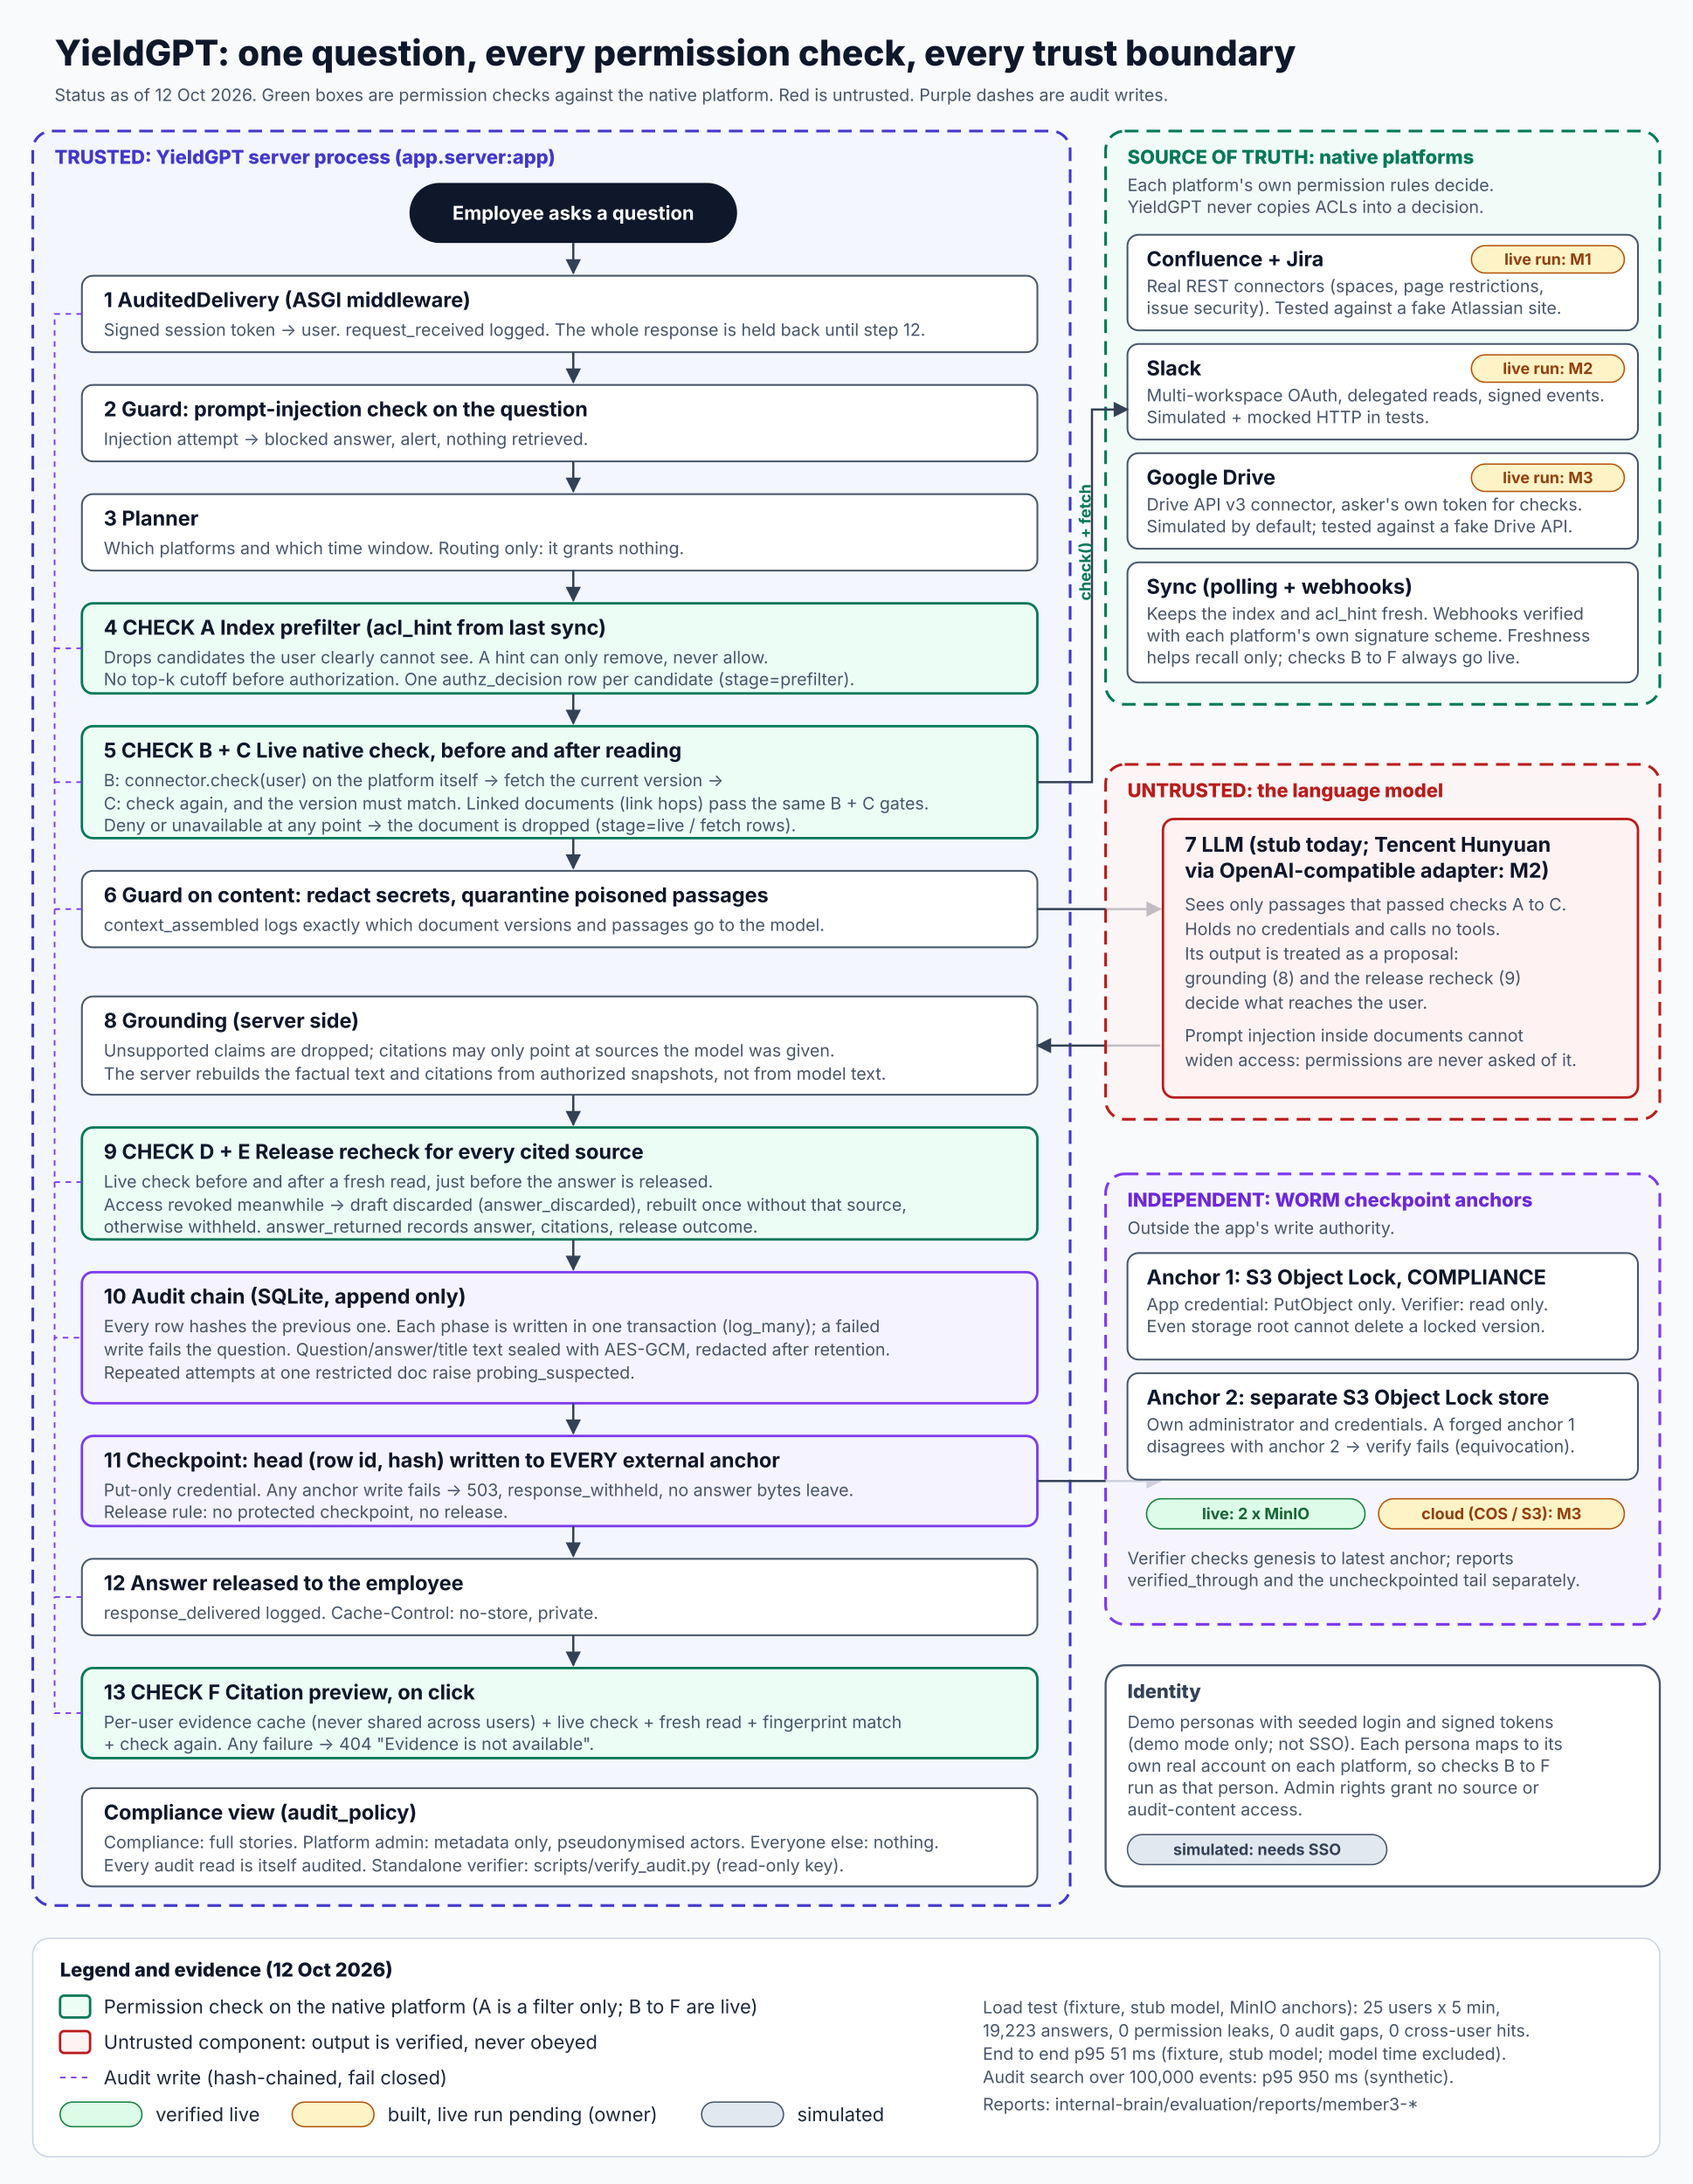
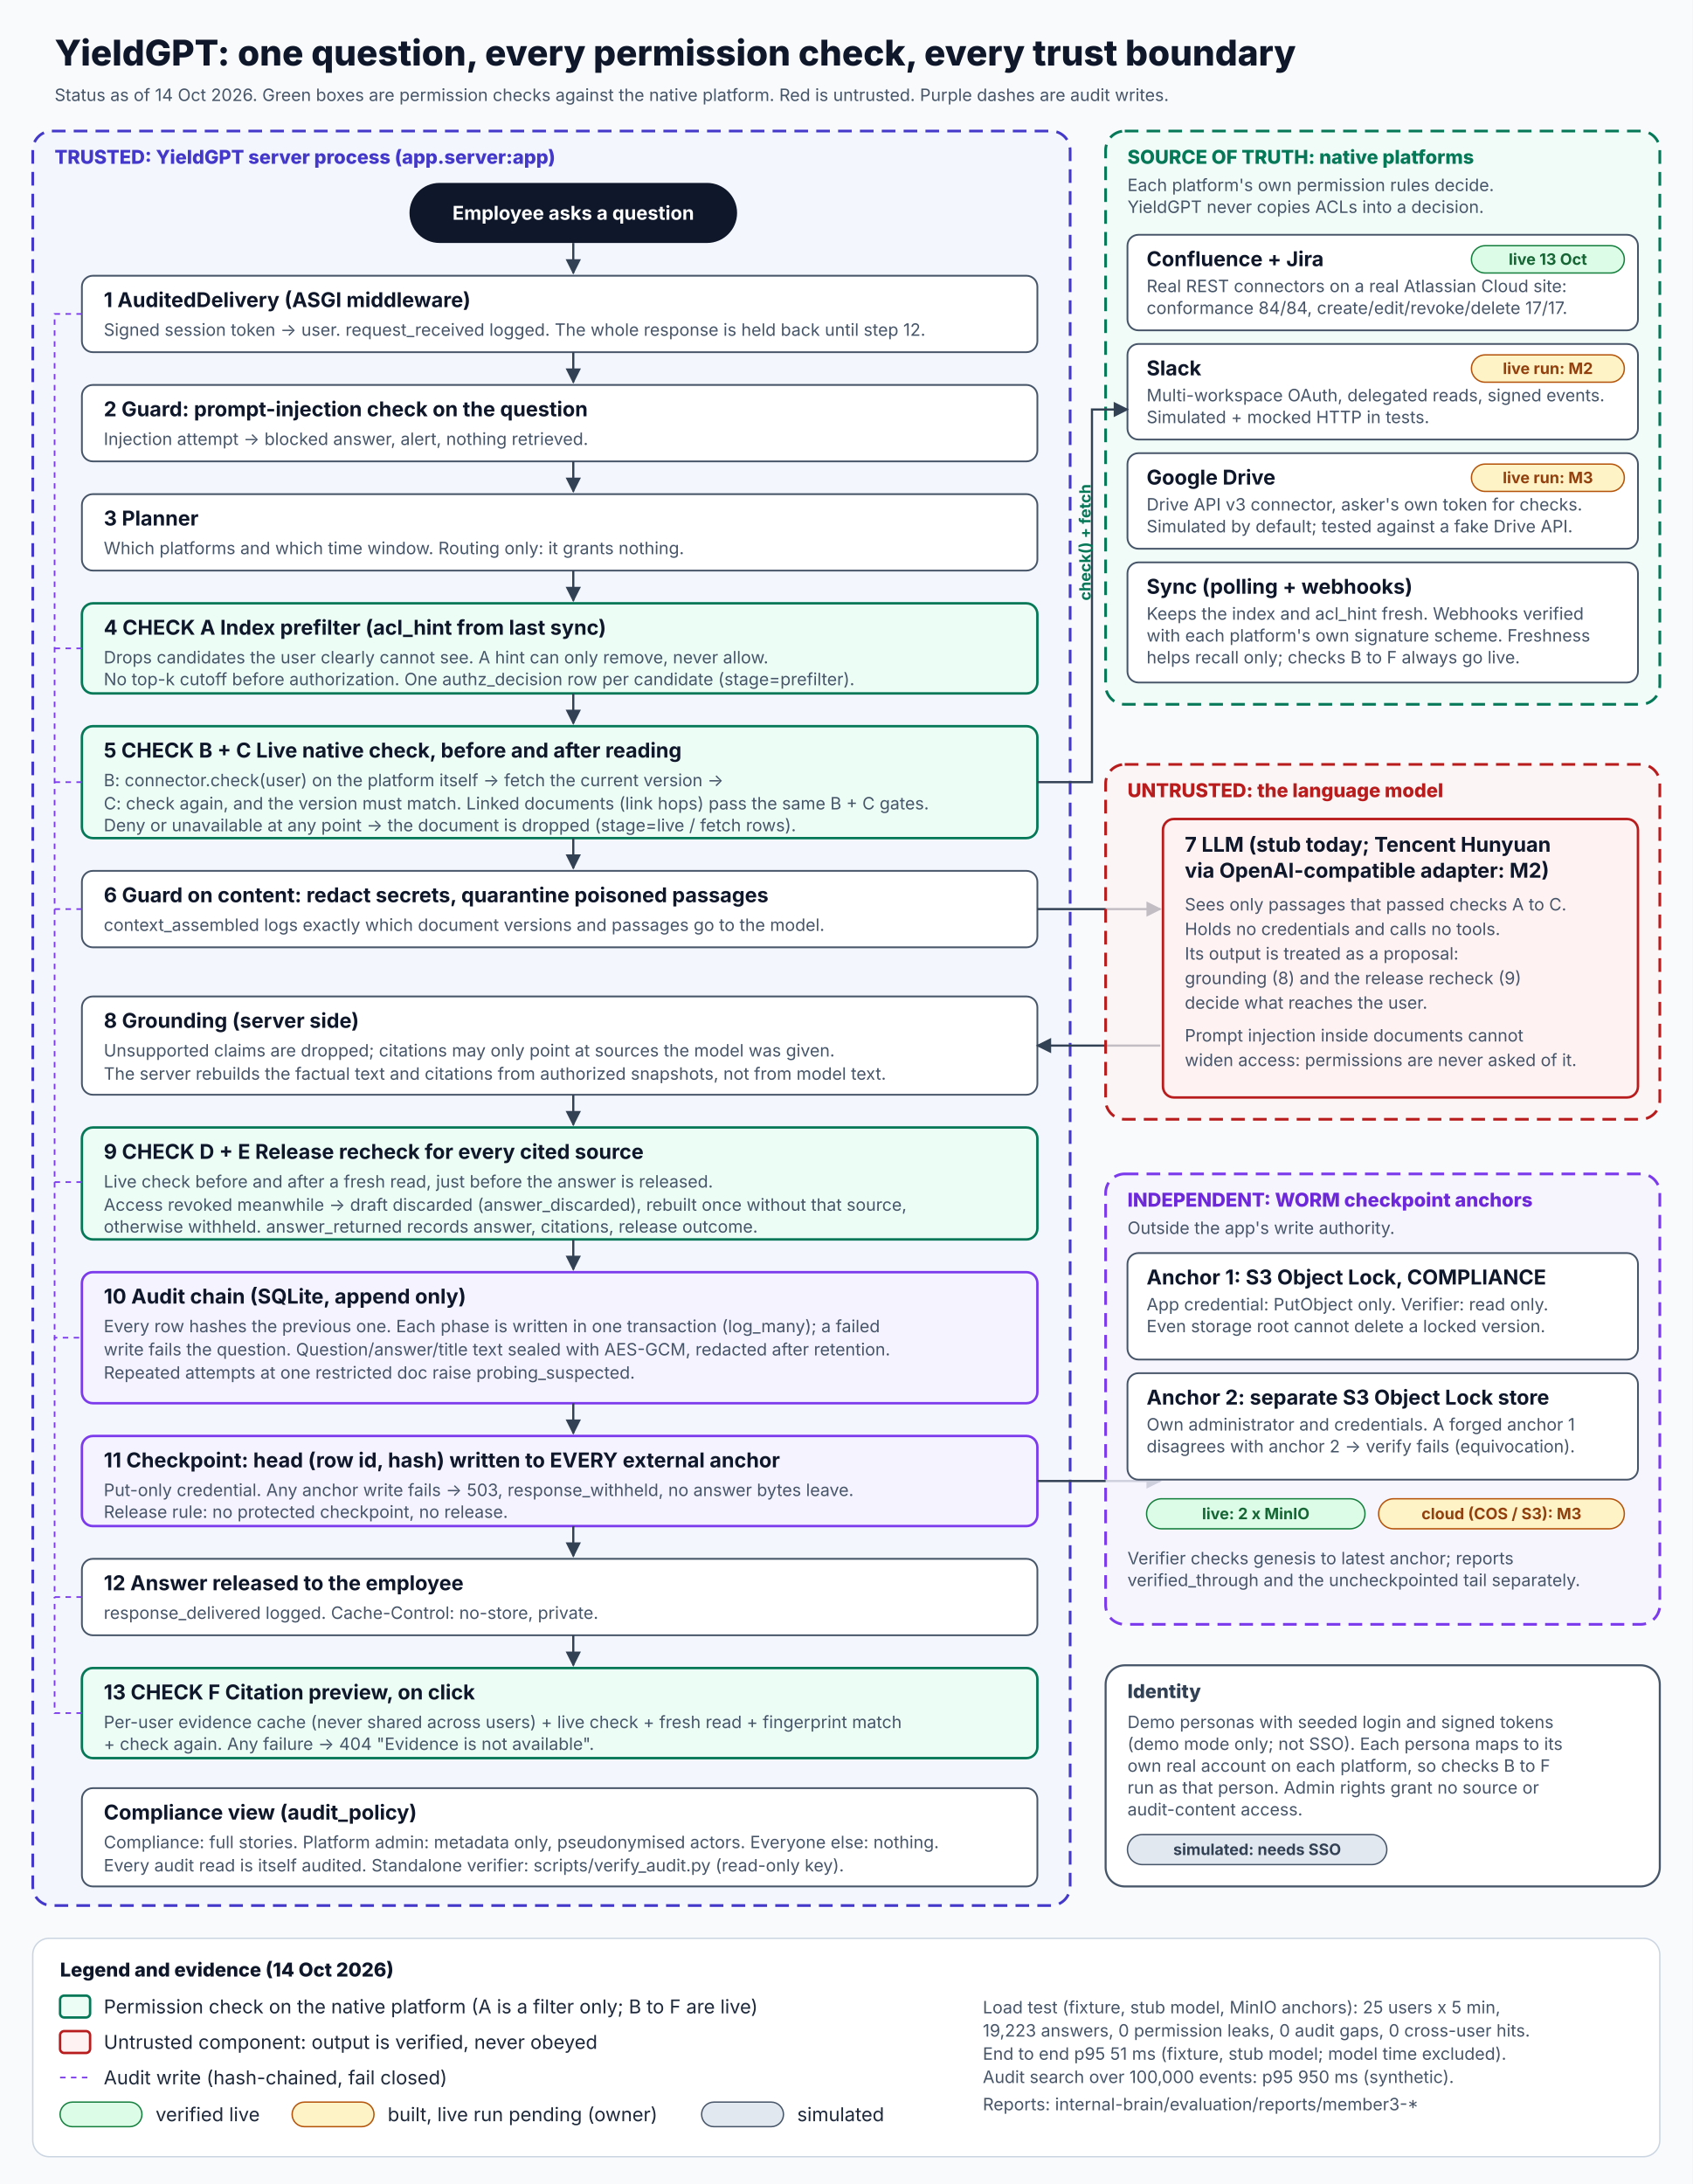
<svg xmlns="http://www.w3.org/2000/svg" viewBox="0 0 1240 1600" width="1240" height="1600" font-family="Inter, Segoe UI, Helvetica, Arial, sans-serif" font-size="14">
  <defs>
    <marker id="arr" viewBox="0 0 10 10" refX="9" refY="5" markerWidth="7" markerHeight="7" orient="auto-start-reverse">
      <path d="M0,0 L10,5 L0,10 z" fill="#334155" />
    </marker>
    <marker id="arrRed" viewBox="0 0 10 10" refX="9" refY="5" markerWidth="7" markerHeight="7" orient="auto-start-reverse">
      <path d="M0,0 L10,5 L0,10 z" fill="#b91c1c" />
    </marker>
    <style>
      .step { fill: #ffffff; stroke: #475569; stroke-width: 1.3; }
      .check { fill: #ecfdf5; stroke: #047857; stroke-width: 1.8; }
      .untrusted { fill: #fef2f2; stroke: #b91c1c; stroke-width: 1.8; }
      .h { font-weight: 700; font-size: 15px; fill: #0f172a; }
      .t { fill: #1e293b; }
      .s { fill: #475569; font-size: 12.5px; }
      .tag { font-size: 11.5px; font-weight: 700; }
      .flow { stroke: #334155; stroke-width: 1.6; fill: none; marker-end: url(#arr); }
      .audit { stroke: #7c3aed; stroke-width: 1.2; stroke-dasharray: 4 4; fill: none; }
      .deny { stroke: #b91c1c; stroke-width: 1.4; fill: none; marker-end: url(#arrRed); stroke-dasharray: 5 3; }
    </style>
  </defs>
  <rect width="1240" height="1600" fill="#f8fafc" />
  <text x="40" y="48" font-size="26" font-weight="800" fill="#0f172a">YieldGPT: one question, every permission check, every trust boundary</text>
-   <text x="40" y="74" class="s">Status as of 12 Oct 2026. Green boxes are permission checks against the native platform. Red is untrusted. Purple dashes are audit writes.</text>
+   <text x="40" y="74" class="s">Status as of 14 Oct 2026. Green boxes are permission checks against the native platform. Red is untrusted. Purple dashes are audit writes.</text>
  <rect x="24" y="96" width="760" height="1300" rx="14" fill="#eef2ff" fill-opacity="0.45" stroke="#4338ca" stroke-width="2" stroke-dasharray="10 6" />
  <text x="40" y="120" font-weight="800" fill="#4338ca">TRUSTED: YieldGPT server process (app.server:app)</text>
  <rect x="300" y="134" width="240" height="44" rx="22" fill="#0f172a" />
  <text x="420" y="161" text-anchor="middle" fill="#fff" font-weight="700">Employee asks a question</text>
  <path class="flow" d="M420,178 V200" />
  <rect class="step" x="60" y="202" width="700" height="56" rx="8" />
  <text x="76" y="225" class="h">1  AuditedDelivery (ASGI middleware)</text>
  <text x="76" y="246" class="s">Signed session token -&gt; user. request_received logged. The whole response is held back until step 12.</text>
  <path class="flow" d="M420,258 V280" />
  <rect class="step" x="60" y="282" width="700" height="56" rx="8" />
  <text x="76" y="305" class="h">2  Guard: prompt-injection check on the question</text>
  <text x="76" y="326" class="s">Injection attempt -&gt; blocked answer, alert, nothing retrieved.</text>
  <path class="flow" d="M420,338 V360" />
  <rect class="step" x="60" y="362" width="700" height="56" rx="8" />
  <text x="76" y="385" class="h">3  Planner</text>
  <text x="76" y="406" class="s">Which platforms and which time window. Routing only: it grants nothing.</text>
  <path class="flow" d="M420,418 V440" />
  <rect class="check" x="60" y="442" width="700" height="66" rx="8" />
  <text x="76" y="465" class="h">4  CHECK A  Index prefilter (acl_hint from last sync)</text>
  <text x="76" y="486" class="s">Drops candidates the user clearly cannot see. A hint can only remove, never allow.</text>
  <text x="76" y="502" class="s">No top-k cutoff before authorization. One authz_decision row per candidate (stage=prefilter).</text>
  <path class="flow" d="M420,508 V530" />
  <rect class="check" x="60" y="532" width="700" height="82" rx="8" />
  <text x="76" y="555" class="h">5  CHECK B + C  Live native check, before and after reading</text>
  <text x="76" y="576" class="s">B: connector.check(user) on the platform itself -&gt; fetch the current version -&gt;</text>
  <text x="76" y="593" class="s">C: check again, and the version must match. Linked documents (link hops) pass the same B + C gates.</text>
  <text x="76" y="609" class="s">Deny or unavailable at any point -&gt; the document is dropped (stage=live / fetch rows).</text>
  <path class="flow" d="M420,614 V636" />
  <rect class="step" x="60" y="638" width="700" height="56" rx="8" />
  <text x="76" y="661" class="h">6  Guard on content: redact secrets, quarantine poisoned passages</text>
  <text x="76" y="682" class="s">context_assembled logs exactly which document versions and passages go to the model.</text>
  <path class="flow" d="M760,666 H850" />
  <rect class="step" x="60" y="730" width="700" height="72" rx="8" />
  <text x="76" y="753" class="h">8  Grounding (server side)</text>
  <text x="76" y="774" class="s">Unsupported claims are dropped; citations may only point at sources the model was given.</text>
  <text x="76" y="791" class="s">The server rebuilds the factual text and citations from authorized snapshots, not from model text.</text>
  <path class="flow" d="M850,766 H760" />
  <path class="flow" d="M420,802 V824" />
  <rect class="check" x="60" y="826" width="700" height="82" rx="8" />
  <text x="76" y="849" class="h">9  CHECK D + E  Release recheck for every cited source</text>
  <text x="76" y="870" class="s">Live check before and after a fresh read, just before the answer is released.</text>
  <text x="76" y="887" class="s">Access revoked meanwhile -&gt; draft discarded (answer_discarded), rebuilt once without that source,</text>
  <text x="76" y="903" class="s">otherwise withheld. answer_returned records answer, citations, release outcome.</text>
  <path class="flow" d="M420,908 V930" />
  <rect x="60" y="932" width="700" height="96" rx="8" fill="#f5f3ff" stroke="#7c3aed" stroke-width="1.8" />
  <text x="76" y="955" class="h">10  Audit chain (SQLite, append only)</text>
  <text x="76" y="976" class="s">Every row hashes the previous one. Each phase is written in one transaction (log_many); a failed</text>
  <text x="76" y="993" class="s">write fails the question. Question/answer/title text sealed with AES-GCM, redacted after retention.</text>
  <text x="76" y="1010" class="s">Repeated attempts at one restricted doc raise probing_suspected.</text>
  <path class="flow" d="M420,1028 V1050" />
  <rect x="60" y="1052" width="700" height="66" rx="8" fill="#f5f3ff" stroke="#7c3aed" stroke-width="1.8" />
  <text x="76" y="1075" class="h">11  Checkpoint: head (row id, hash) written to EVERY external anchor</text>
  <text x="76" y="1096" class="s">Put-only credential. Any anchor write fails -&gt; 503, response_withheld, no answer bytes leave.</text>
  <text x="76" y="1112" class="s">Release rule: no protected checkpoint, no release.</text>
  <path class="flow" d="M760,1085 H850" />
  <path class="flow" d="M420,1118 V1140" />
  <rect class="step" x="60" y="1142" width="700" height="56" rx="8" />
  <text x="76" y="1165" class="h">12  Answer released to the employee</text>
  <text x="76" y="1186" class="s">response_delivered logged. Cache-Control: no-store, private.</text>
  <path class="flow" d="M420,1198 V1220" />
  <rect class="check" x="60" y="1222" width="700" height="66" rx="8" />
  <text x="76" y="1245" class="h">13  CHECK F  Citation preview, on click</text>
  <text x="76" y="1266" class="s">Per-user evidence cache (never shared across users) + live check + fresh read + fingerprint match</text>
  <text x="76" y="1282" class="s">+ check again. Any failure -&gt; 404 "Evidence is not available".</text>
  <rect class="step" x="60" y="1310" width="700" height="72" rx="8" />
  <text x="76" y="1333" class="h">Compliance view (audit_policy)</text>
  <text x="76" y="1354" class="s">Compliance: full stories. Platform admin: metadata only, pseudonymised actors. Everyone else: nothing.</text>
  <text x="76" y="1371" class="s">Every audit read is itself audited. Standalone verifier: scripts/verify_audit.py (read-only key).</text>
  <path class="audit" d="M60,230 H40 V980 H60" />
  <path class="audit" d="M60,475 H40" />
  <path class="audit" d="M60,573 H40" />
  <path class="audit" d="M60,666 H40" />
  <path class="audit" d="M60,866 H40" />
  <path class="audit" d="M60,1170 H40 V980" />
  <path class="audit" d="M60,1255 H40 V1170" />
  <rect x="810" y="96" width="406" height="420" rx="14" fill="#ecfdf5" fill-opacity="0.6" stroke="#047857" stroke-width="2" stroke-dasharray="10 6" />
  <text x="826" y="120" font-weight="800" fill="#047857">SOURCE OF TRUTH: native platforms</text>
  <text x="826" y="140" class="s">Each platform's own permission rules decide.</text>
  <text x="826" y="156" class="s">YieldGPT never copies ACLs into a decision.</text>
  <g>
    <rect class="step" x="826" y="172" width="374" height="70" rx="8" />
    <text x="840" y="195" class="h">Confluence + Jira</text>
-     <text x="840" y="214" class="s">Real REST connectors (spaces, page restrictions,</text>
-     <text x="840" y="230" class="s">issue security). Tested against a fake Atlassian site.</text>
-     <rect x="1078" y="180" width="112" height="20" rx="10" fill="#fef3c7" stroke="#b45309" />
-     <text x="1134" y="194" text-anchor="middle" class="tag" fill="#92400e">live run: M1</text>
+     <text x="840" y="214" class="s">Real REST connectors on a real Atlassian Cloud site:</text>
+     <text x="840" y="230" class="s">conformance 84/84, create/edit/revoke/delete 17/17.</text>
+     <rect x="1078" y="180" width="112" height="20" rx="10" fill="#dcfce7" stroke="#15803d" />
+     <text x="1134" y="194" text-anchor="middle" class="tag" fill="#166534">live 13 Oct</text>
  </g>
  <g>
    <rect class="step" x="826" y="252" width="374" height="70" rx="8" />
    <text x="840" y="275" class="h">Slack</text>
    <text x="840" y="294" class="s">Multi-workspace OAuth, delegated reads, signed events.</text>
    <text x="840" y="310" class="s">Simulated + mocked HTTP in tests.</text>
    <rect x="1078" y="260" width="112" height="20" rx="10" fill="#fef3c7" stroke="#b45309" />
    <text x="1134" y="274" text-anchor="middle" class="tag" fill="#92400e">live run: M2</text>
  </g>
  <g>
    <rect class="step" x="826" y="332" width="374" height="70" rx="8" />
    <text x="840" y="355" class="h">Google Drive</text>
    <text x="840" y="374" class="s">Drive API v3 connector, asker's own token for checks.</text>
    <text x="840" y="390" class="s">Simulated by default; tested against a fake Drive API.</text>
    <rect x="1078" y="340" width="112" height="20" rx="10" fill="#fef3c7" stroke="#b45309" />
    <text x="1134" y="354" text-anchor="middle" class="tag" fill="#92400e">live run: M3</text>
  </g>
  <rect class="step" x="826" y="412" width="374" height="88" rx="8" />
  <text x="840" y="435" class="h">Sync (polling + webhooks)</text>
  <text x="840" y="454" class="s">Keeps the index and acl_hint fresh. Webhooks verified</text>
  <text x="840" y="470" class="s">with each platform's own signature scheme. Freshness</text>
  <text x="840" y="486" class="s">helps recall only; checks B to F always go live.</text>
  <path class="flow" d="M760,573 H800 V300 H826" stroke-dasharray="0" />
  <text x="799" y="440" class="tag" fill="#047857" transform="rotate(-90 799 440)">check() + fetch</text>
  <rect x="810" y="560" width="406" height="260" rx="14" fill="#fef2f2" fill-opacity="0.7" stroke="#b91c1c" stroke-width="2" stroke-dasharray="10 6" />
  <text x="826" y="584" font-weight="800" fill="#b91c1c">UNTRUSTED: the language model</text>
  <rect class="untrusted" x="852" y="600" width="348" height="204" rx="8" />
  <text x="868" y="624" class="h">7  LLM (stub today; Tencent Hunyuan</text>
  <text x="868" y="643" class="h">    via OpenAI-compatible adapter: M2)</text>
  <text x="868" y="667" class="s">Sees only passages that passed checks A to C.</text>
  <text x="868" y="685" class="s">Holds no credentials and calls no tools.</text>
  <text x="868" y="703" class="s">Its output is treated as a proposal:</text>
  <text x="868" y="721" class="s">grounding (8) and the release recheck (9)</text>
  <text x="868" y="739" class="s">decide what reaches the user.</text>
  <text x="868" y="763" class="s">Prompt injection inside documents cannot</text>
  <text x="868" y="781" class="s">widen access: permissions are never asked of it.</text>
  <rect x="810" y="860" width="406" height="330" rx="14" fill="#f5f3ff" fill-opacity="0.8" stroke="#7c3aed" stroke-width="2" stroke-dasharray="10 6" />
  <text x="826" y="884" font-weight="800" fill="#6d28d9">INDEPENDENT: WORM checkpoint anchors</text>
  <text x="826" y="904" class="s">Outside the app's write authority.</text>
  <rect class="step" x="826" y="918" width="374" height="78" rx="8" />
  <text x="840" y="941" class="h">Anchor 1: S3 Object Lock, COMPLIANCE</text>
  <text x="840" y="960" class="s">App credential: PutObject only. Verifier: read only.</text>
  <text x="840" y="976" class="s">Even storage root cannot delete a locked version.</text>
  <rect class="step" x="826" y="1006" width="374" height="78" rx="8" />
  <text x="840" y="1029" class="h">Anchor 2: separate S3 Object Lock store</text>
  <text x="840" y="1048" class="s">Own administrator and credentials. A forged anchor 1</text>
  <text x="840" y="1064" class="s">disagrees with anchor 2 -&gt; verify fails (equivocation).</text>
  <rect x="840" y="1098" width="160" height="22" rx="11" fill="#dcfce7" stroke="#15803d" />
  <text x="920" y="1113" text-anchor="middle" class="tag" fill="#166534">live: 2 x MinIO</text>
  <rect x="1010" y="1098" width="180" height="22" rx="11" fill="#fef3c7" stroke="#b45309" />
  <text x="1100" y="1113" text-anchor="middle" class="tag" fill="#92400e">cloud (COS / S3): M3</text>
  <text x="826" y="1146" class="s">Verifier checks genesis to latest anchor; reports</text>
  <text x="826" y="1162" class="s">verified_through and the uncheckpointed tail separately.</text>
  <rect x="810" y="1220" width="406" height="162" rx="14" fill="#ffffff" stroke="#475569" stroke-width="1.5" />
  <text x="826" y="1244" font-weight="800" fill="#334155">Identity</text>
  <text x="826" y="1266" class="s">Demo personas with seeded login and signed tokens</text>
  <text x="826" y="1282" class="s">(demo mode only; not SSO). Each persona maps to its</text>
  <text x="826" y="1298" class="s">own real account on each platform, so checks B to F</text>
  <text x="826" y="1314" class="s">run as that person. Admin rights grant no source or</text>
  <text x="826" y="1330" class="s">audit-content access.</text>
  <rect x="826" y="1344" width="190" height="22" rx="11" fill="#e2e8f0" stroke="#475569" />
  <text x="921" y="1359" text-anchor="middle" class="tag" fill="#334155">simulated: needs SSO</text>
  <rect x="24" y="1420" width="1192" height="160" rx="12" fill="#ffffff" stroke="#cbd5e1" />
-   <text x="44" y="1448" font-weight="800" fill="#0f172a">Legend and evidence (12 Oct 2026)</text>
+   <text x="44" y="1448" font-weight="800" fill="#0f172a">Legend and evidence (14 Oct 2026)</text>
  <rect x="44" y="1462" width="22" height="16" rx="3" class="check" />
  <text x="76" y="1475" class="t">Permission check on the native platform (A is a filter only; B to F are live)</text>
  <rect x="44" y="1488" width="22" height="16" rx="3" class="untrusted" />
  <text x="76" y="1501" class="t">Untrusted component: output is verified, never obeyed</text>
  <line x1="44" y1="1522" x2="66" y2="1522" class="audit" />
  <text x="76" y="1527" class="t">Audit write (hash-chained, fail closed)</text>
  <rect x="44" y="1540" width="60" height="18" rx="9" fill="#dcfce7" stroke="#15803d" />
  <text x="114" y="1554" class="t">verified live</text>
  <rect x="214" y="1540" width="60" height="18" rx="9" fill="#fef3c7" stroke="#b45309" />
  <text x="284" y="1554" class="t">built, live run pending (owner)</text>
  <rect x="514" y="1540" width="60" height="18" rx="9" fill="#e2e8f0" stroke="#475569" />
  <text x="584" y="1554" class="t">simulated</text>
  <text x="720" y="1475" class="s">Load test (fixture, stub model, MinIO anchors): 25 users x 5 min,</text>
  <text x="720" y="1492" class="s">19,223 answers, 0 permission leaks, 0 audit gaps, 0 cross-user hits.</text>
  <text x="720" y="1509" class="s">End to end p95 51 ms (fixture, stub model; model time excluded).</text>
  <text x="720" y="1526" class="s">Audit search over 100,000 events: p95 950 ms (synthetic).</text>
  <text x="720" y="1546" class="s">Reports: internal-brain/evaluation/reports/member3-*</text>
</svg>
